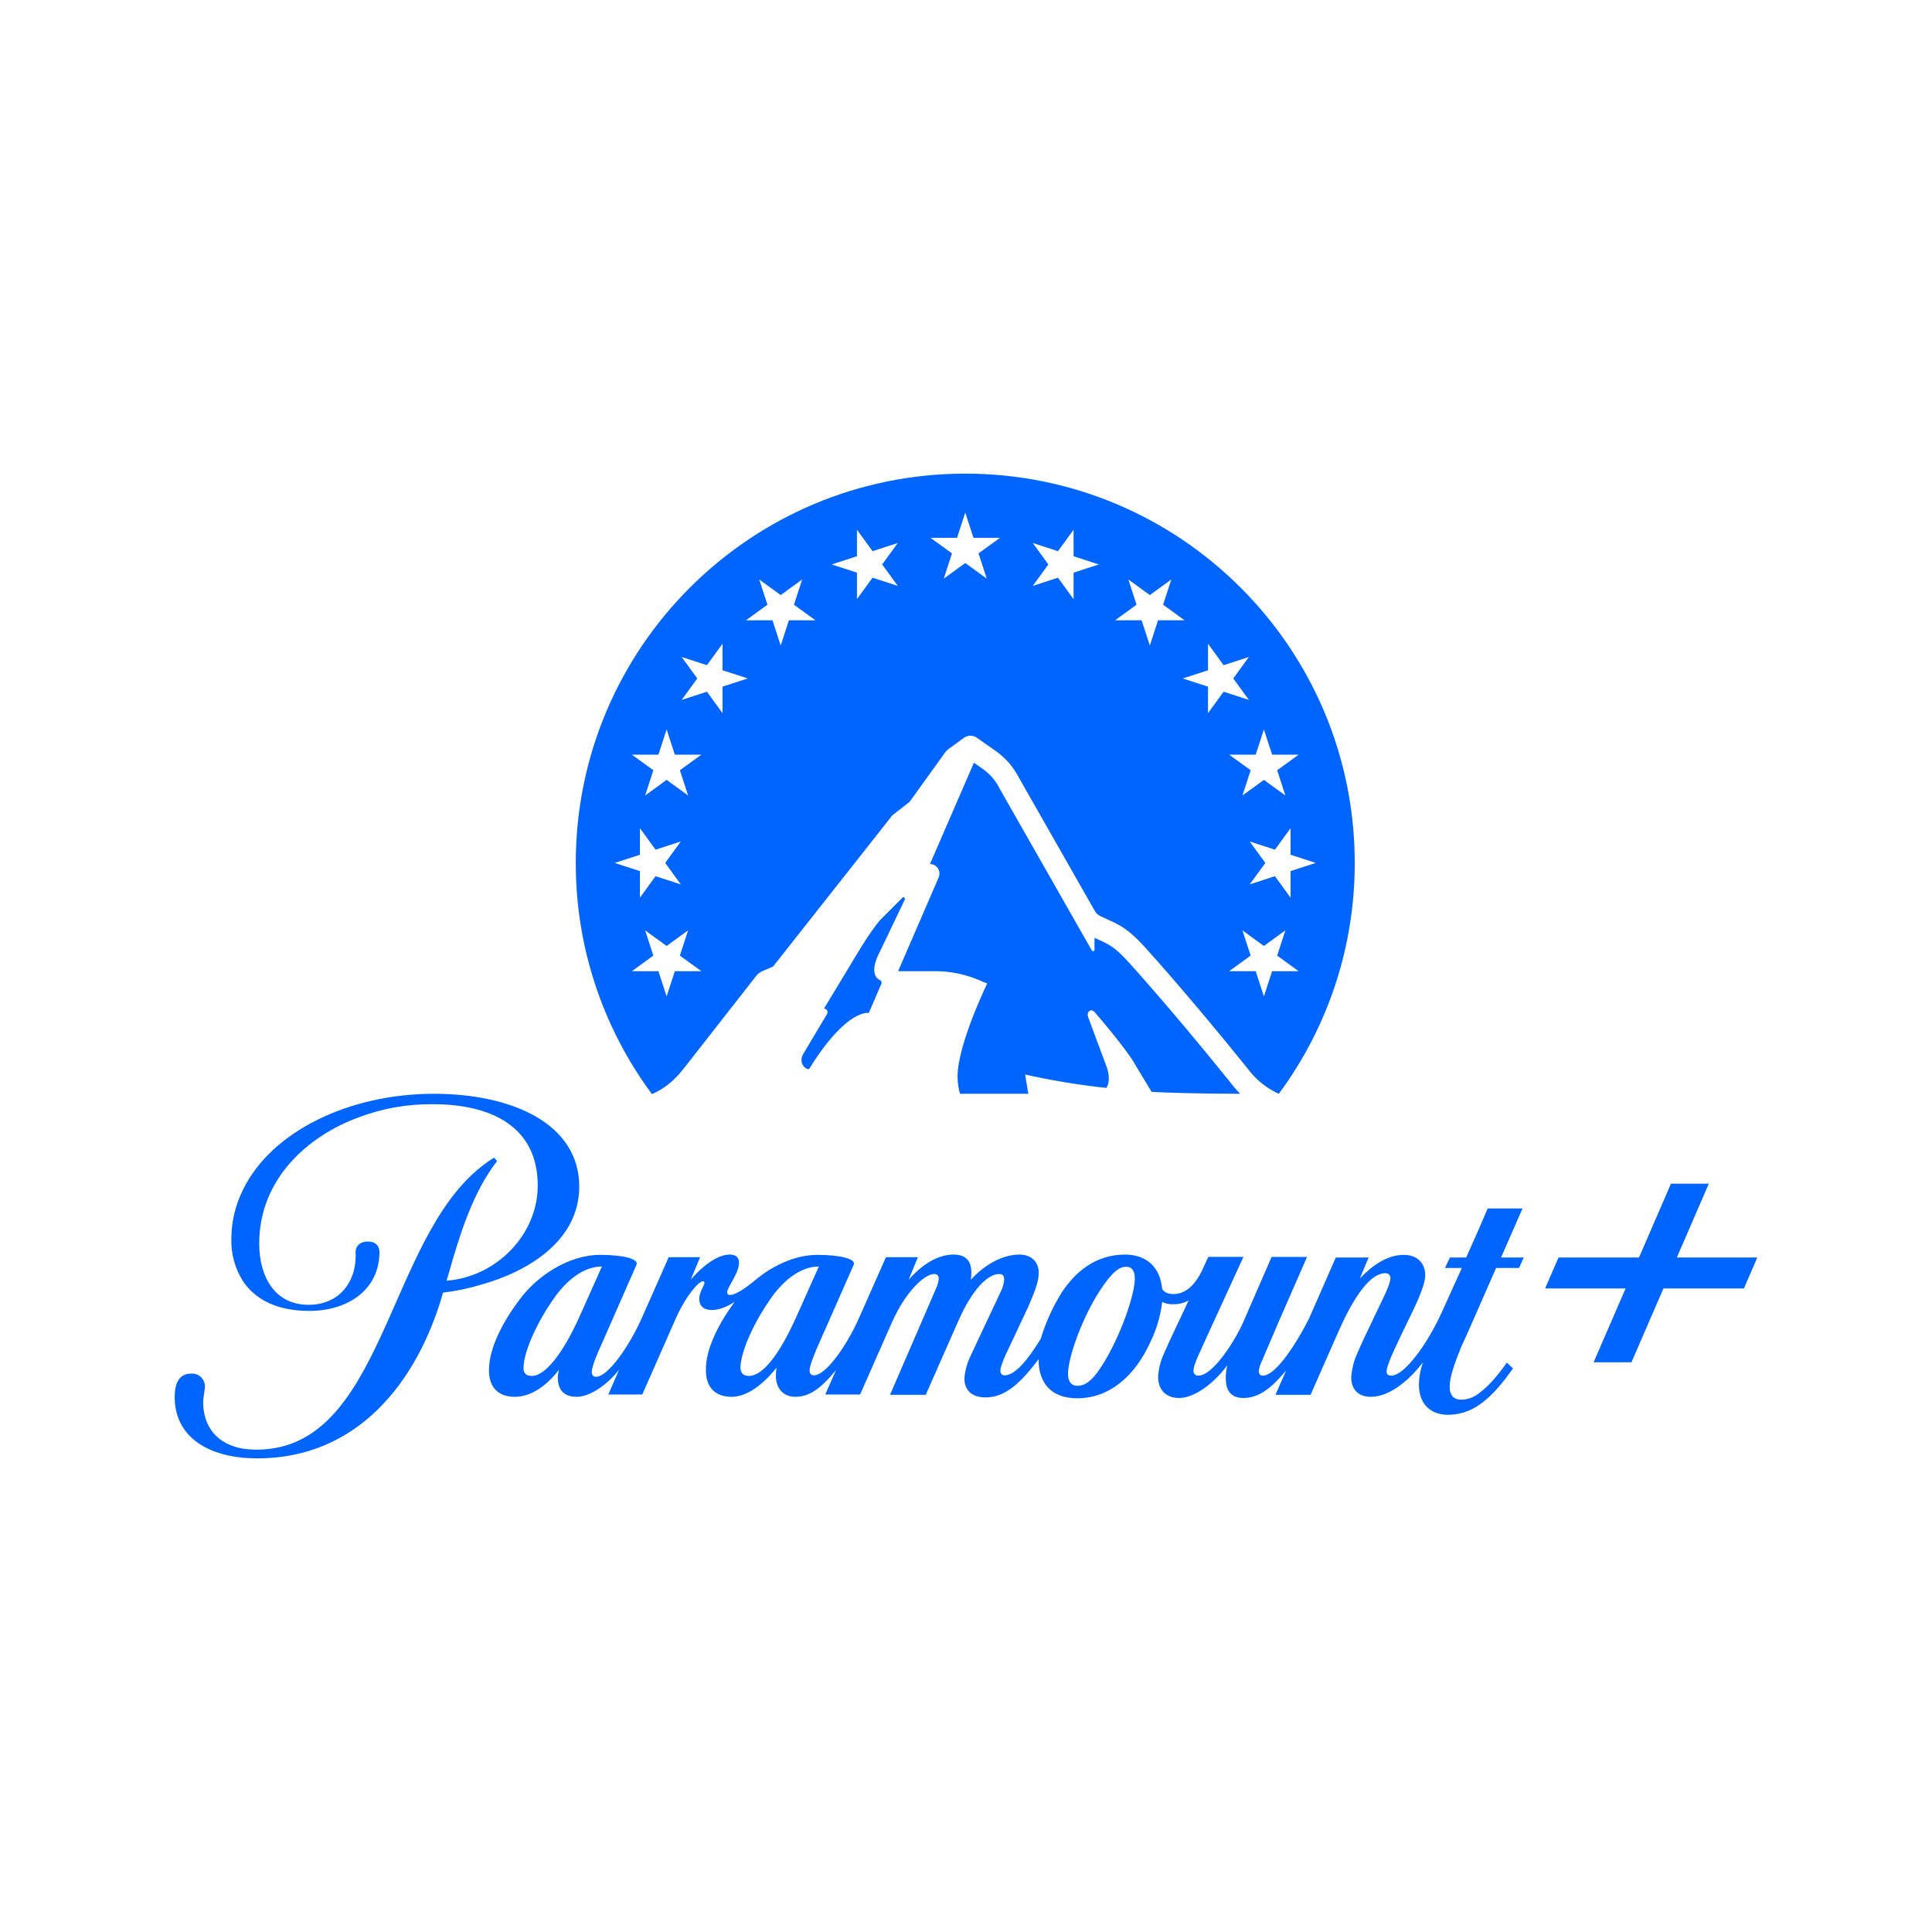
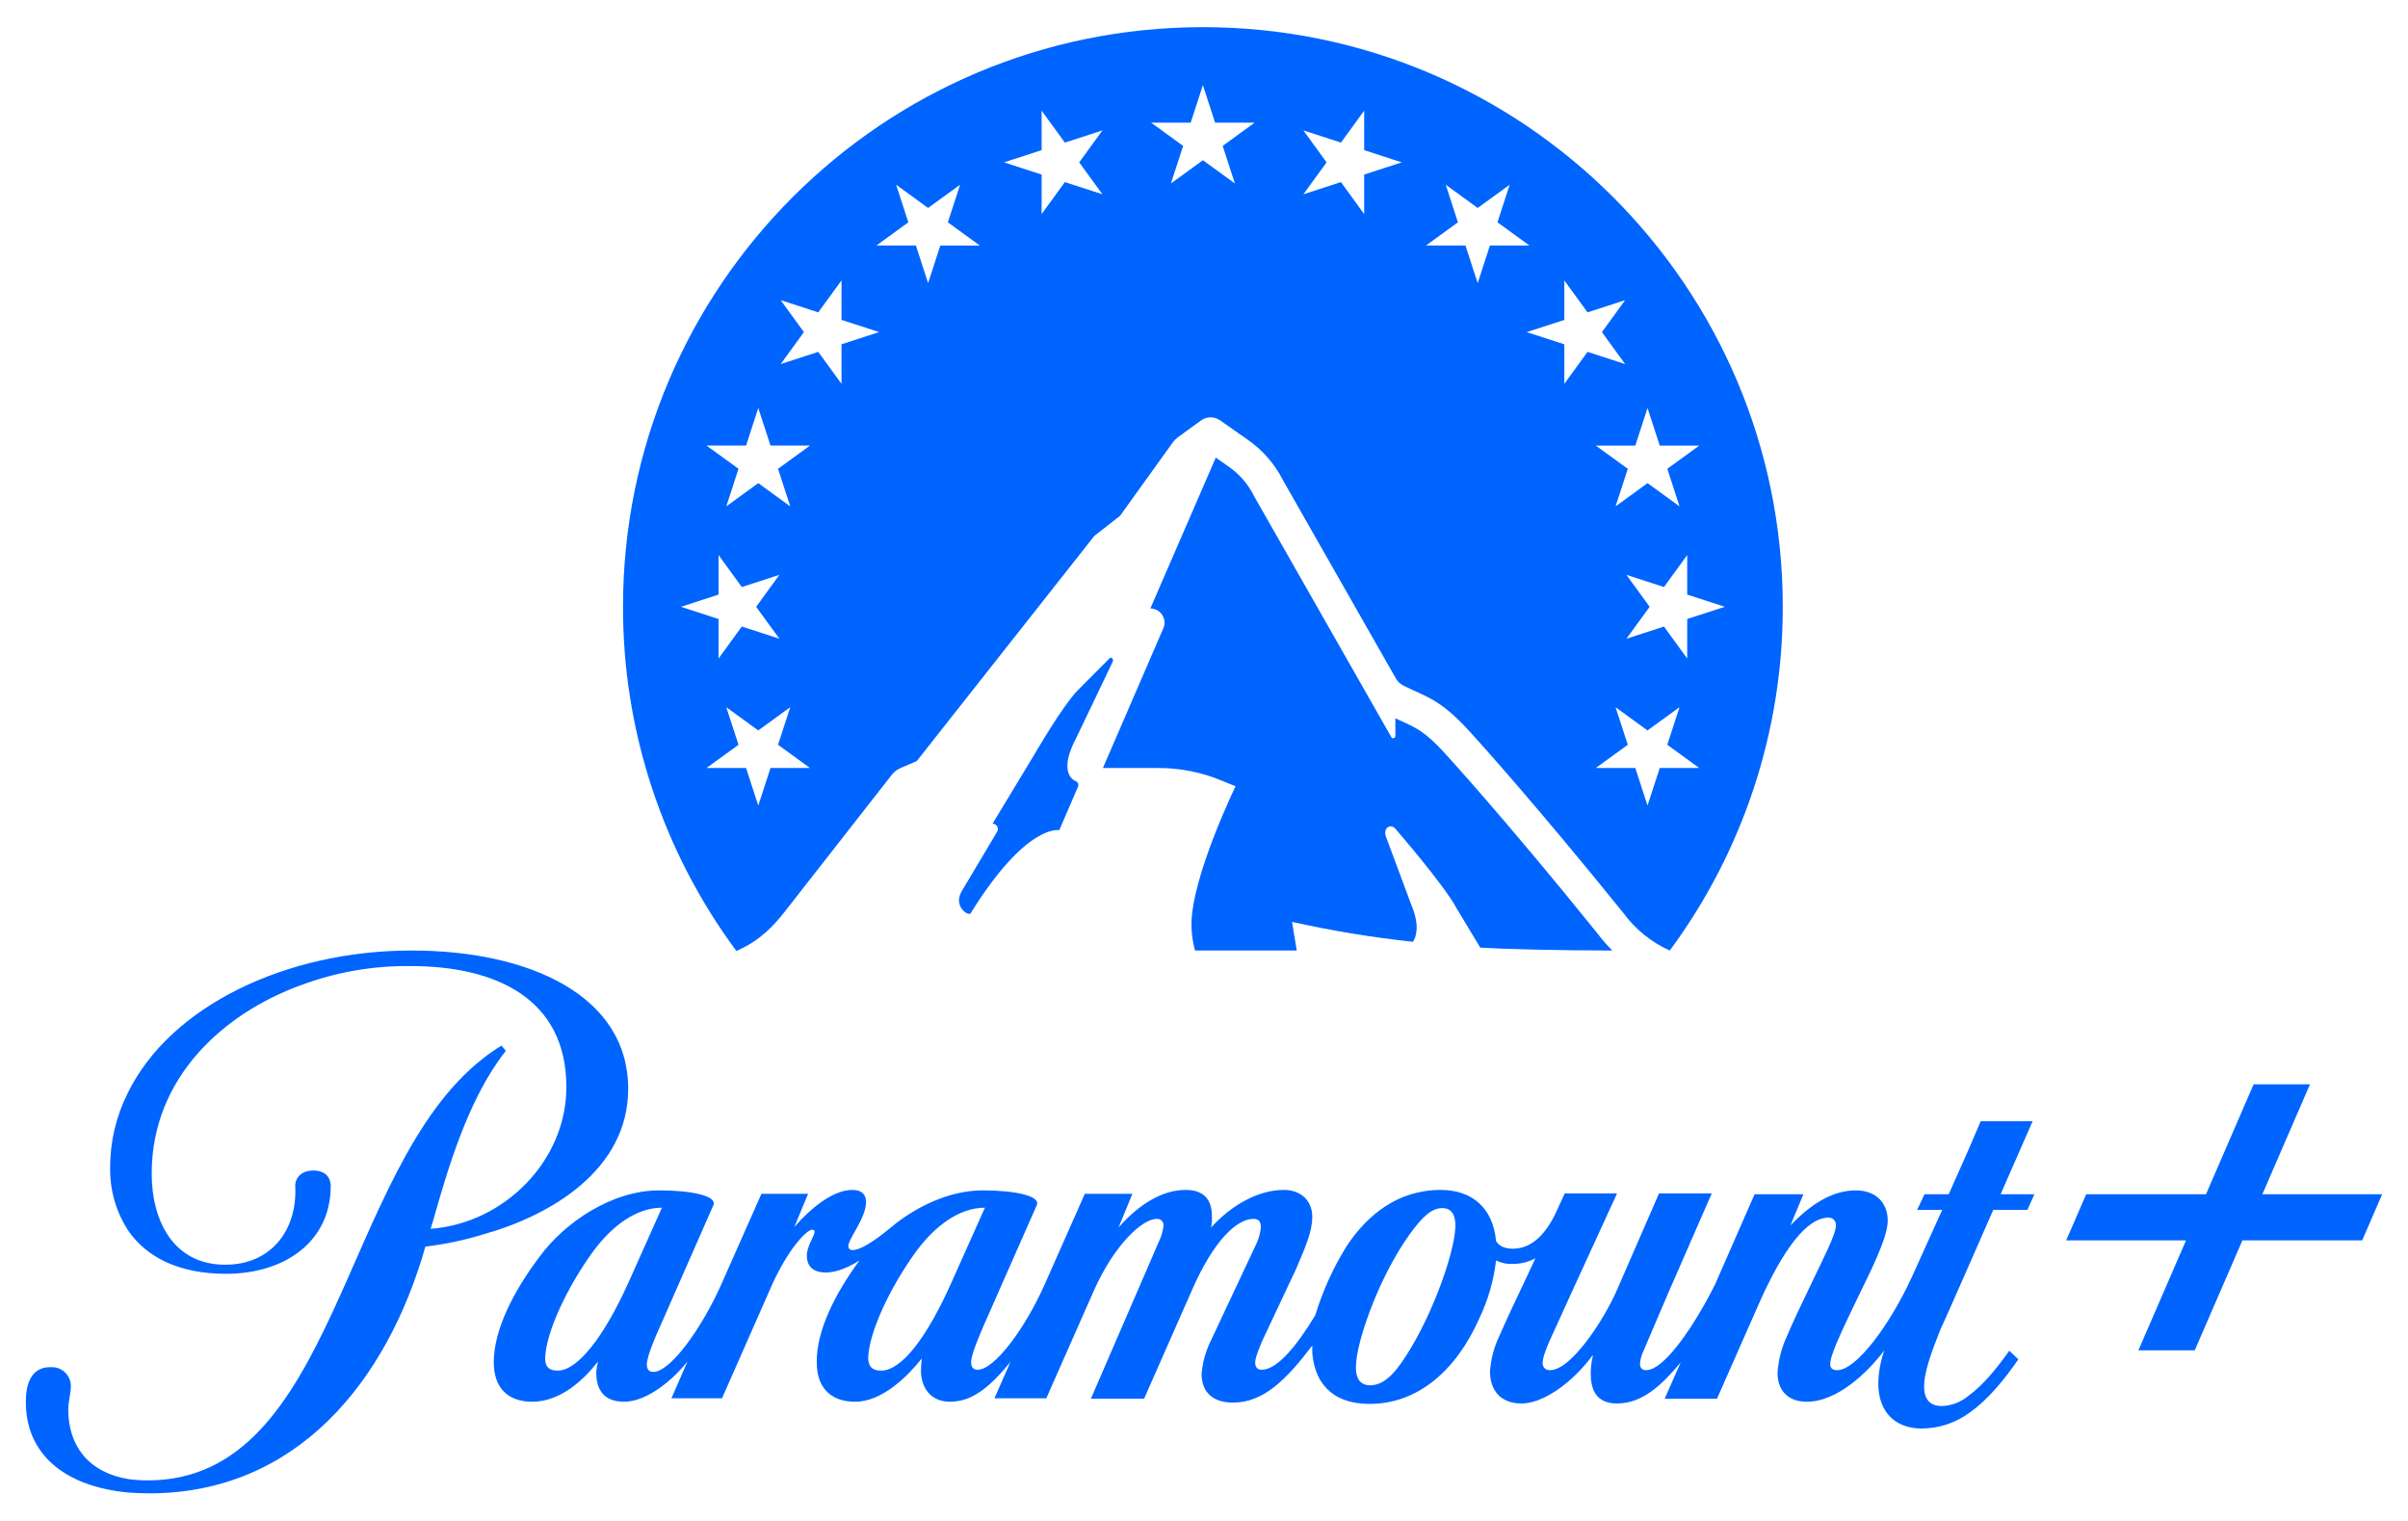
- <svg xmlns="http://www.w3.org/2000/svg" viewBox="0 0 700 700" version="1.1" id="svg10" width="700" height="700">
+ <svg xmlns="http://www.w3.org/2000/svg" viewBox="57 165 586 370" version="1.1" id="svg10" width="586" height="370">
  <defs id="defs14" />
  <g id="app-logo--ios" style="fill:#0064ff;fill-opacity:1;fill-rule:evenodd;stroke:none;stroke-width:1" transform="matrix(3.85913,0,0,3.85913,52.79567,786.5833)">
    <g id="iPhone-App-3x" transform="translate(-11,-72)" style="fill:#0064ff;fill-opacity:1">
      <g id="Group" transform="translate(11.52,72)" style="fill:#0064ff;fill-opacity:1">
        <path d="M 40.065,9.189 C 40.065,2.986 33.479,0 25.656,0 17.287,0 9.608,3.704 6.79,9.447 6.013,10.97 5.61,12.665 5.61,14.387 c -0.028,1.494 0.374,2.958 1.179,4.193 1.208,1.781 3.364,2.901 6.528,2.901 3.883,0 6.96,-2.126 6.96,-5.83 0,0 0.057,-1.033 -1.15,-1.033 -0.978,0 -1.237,0.689 -1.208,1.033 0.144,2.901 -1.581,5.227 -4.659,5.227 -3.451,0 -4.89,-2.929 -4.89,-6.059 0,-6.405 4.832,-10.655 9.865,-12.493 2.359,-0.89 4.832,-1.321 7.363,-1.293 5.694,0 10.354,2.183 10.354,8.042 0,4.882 -4.113,9.046 -9.031,9.419 L 27.123,17.834 c 1.007,-3.59 2.243,-7.524 4.256,-10.425 0.115,-0.173 0.317,-0.46 0.547,-0.747 L 31.638,6.318 C 31.206,6.576 30.804,6.864 30.401,7.179 20.968,14.531 20.68,35.208 8.112,35.208 c -0.431,0 -0.863,-0.028 -1.294,-0.086 -2.617,-0.431 -3.998,-2.183 -3.998,-4.623 0,-0.488 0.173,-1.149 0.173,-1.522 C 3.022,28.288 2.447,27.685 1.756,27.685 H 1.613 c -1.122,0 -1.582,0.889 -1.611,2.154 -0.086,3.647 2.617,5.772 6.788,6.175 0.46,0.028 0.92,0.057 1.409,0.057 9.807,0 15.818,-7.409 18.377,-16.398 1.294,-0.143 2.589,-0.431 3.825,-0.803 4.544,-1.265 9.664,-4.308 9.664,-9.679" id="Fill-33" style="fill:#0064ff;fill-opacity:1" />
        <path d="m 95.082,18.409 c -0.086,1.866 -1.725,6.375 -3.652,9.075 -0.777,1.091 -1.438,1.407 -2.014,1.407 -0.806,0 -1.036,-0.661 -0.92,-1.637 0.172,-1.694 1.582,-5.657 3.537,-8.386 0.891,-1.235 1.496,-1.752 2.187,-1.752 0.689,0 0.891,0.575 0.862,1.293 z m -38.193,9.505 c -0.489,0 -0.834,-0.172 -0.862,-0.804 0.028,-1.695 1.438,-4.71 3.192,-7.122 1.236,-1.666 2.847,-2.901 4.572,-2.901 l -2.186,4.882 c -1.667,3.763 -3.364,5.945 -4.717,5.945 z m -21.512,0 c -0.489,0 -0.834,-0.172 -0.834,-0.804 0.028,-1.695 1.438,-4.71 3.193,-7.122 1.236,-1.666 2.847,-2.901 4.572,-2.901 l -2.186,4.882 c -1.639,3.677 -3.422,5.945 -4.745,5.945 z M 133.477,11.343 h -3.451 l -0.777,1.809 -1.352,3.044 H 126.287 l -0.489,1.034 h 1.668 l -2.014,4.451 c -1.437,3.13 -3.681,6.203 -4.975,6.203 -0.288,0 -0.46,-0.115 -0.46,-0.402 0,-0.288 0.086,-0.546 0.402,-1.35 0.403,-0.947 1.064,-2.327 1.553,-3.331 0.719,-1.464 1.87,-3.733 1.87,-4.853 0,-1.12 -0.719,-2.011 -2.129,-2.011 -1.582,0 -3.019,0.948 -4.342,2.326 l 0.863,-2.068 h -3.25 l -2.645,6.031 c -1.064,2.125 -3.221,5.658 -4.573,5.658 -0.288,0 -0.403,-0.173 -0.403,-0.46 0.029,-0.258 0.087,-0.488 0.202,-0.747 0.115,-0.259 1.697,-3.963 1.697,-3.963 l 2.876,-6.577 h -3.51 l -2.789,6.404 c -0.863,1.982 -3.049,5.342 -4.459,5.342 -0.23,0.028 -0.46,-0.144 -0.488,-0.402 v -0.116 c 0,-0.344 0.259,-0.976 0.46,-1.436 l 1.467,-3.216 3.02,-6.577 h -3.48 l -0.691,1.494 c -0.518,1.005 -1.38,2.182 -2.761,2.182 -0.662,0 -0.978,-0.258 -1.121,-0.517 -0.202,-2.211 -1.611,-3.389 -3.681,-3.389 -2.876,0 -4.919,1.694 -6.27,3.762 -0.891,1.436 -1.582,2.957 -2.07,4.566 -1.237,2.039 -2.531,3.619 -3.566,3.619 -0.259,0 -0.432,-0.145 -0.432,-0.489 0,-0.344 0.346,-1.12 0.461,-1.408 l 2.272,-4.824 c 0.633,-1.493 1.064,-2.469 1.064,-3.446 0,-1.034 -0.719,-1.781 -1.898,-1.781 -1.639,0 -3.423,0.948 -4.832,2.499 0.058,-0.259 0.058,-0.489 0.058,-0.747 0,-1.149 -0.575,-1.752 -1.755,-1.752 -1.495,0 -3.048,0.891 -4.457,2.499 l 0.92,-2.241 h -3.164 l -2.674,6.031 c -1.265,2.843 -3.307,5.659 -4.458,5.659 -0.258,0 -0.431,-0.145 -0.431,-0.489 0,-0.545 0.604,-1.895 0.834,-2.441 l 3.538,-8.012 c 0.259,-0.603 -1.438,-0.977 -3.595,-0.977 -2.214,0 -4.487,1.092 -6.154,2.499 -1.179,0.976 -2.042,1.465 -2.474,1.465 -0.229,0 -0.316,-0.115 -0.316,-0.258 0,-0.488 1.179,-1.867 1.179,-2.93 0,-0.488 -0.258,-0.804 -0.921,-0.804 -1.265,0 -2.761,1.206 -3.854,2.47 l 0.92,-2.211 h -3.106 l -2.674,6.031 c -1.266,2.843 -3.365,5.802 -4.515,5.802 -0.26,0 -0.431,-0.143 -0.431,-0.489 0,-0.546 0.575,-1.866 0.891,-2.556 l 3.538,-8.04 c 0.258,-0.603 -1.439,-0.977 -3.596,-0.977 -3.192,0 -6.298,2.154 -7.938,4.366 -1.812,2.383 -3.048,4.911 -3.078,6.978 -0.028,1.666 0.835,2.699 2.56,2.699 1.927,0 3.48,-1.522 4.371,-2.671 -0.057,0.23 -0.086,0.46 -0.114,0.69 0,1.148 0.46,1.981 1.869,1.981 1.236,0 2.876,-1.034 4.199,-2.671 l -1.064,2.441 h 3.364 l 3.308,-7.495 c 1.093,-2.442 2.33,-3.705 2.674,-3.705 0.116,0 0.173,0.058 0.173,0.143 0,0.259 -0.518,0.948 -0.518,1.58 0,0.632 0.344,1.12 1.266,1.12 0.719,0 1.524,-0.345 2.243,-0.805 -1.697,2.298 -2.847,4.71 -2.847,6.692 -0.028,1.666 0.835,2.699 2.56,2.699 1.811,0 3.508,-1.723 4.429,-2.872 -0.029,0.258 -0.058,0.517 -0.058,0.804 0,1.121 0.633,2.068 1.927,2.068 1.437,0 2.588,-0.891 4.026,-2.642 l -1.064,2.412 h 3.451 l 3.163,-7.151 c 1.381,-3.101 3.25,-4.768 4.17,-4.768 0.23,-0.029 0.431,0.144 0.46,0.374 v 0.086 c -0.029,0.344 -0.143,0.689 -0.288,1.005 l -4.544,10.483 h 3.538 l 3.221,-7.295 c 1.38,-3.13 2.905,-4.653 4.055,-4.653 0.345,0 0.489,0.173 0.489,0.546 -0.029,0.402 -0.144,0.805 -0.316,1.15 l -3.107,6.605 c -0.288,0.632 -0.46,1.321 -0.517,2.01 0,1.005 0.546,1.896 2.1,1.896 2.014,0 3.537,-1.522 5.263,-3.791 v 0.488 c 0.144,1.809 1.151,3.389 3.826,3.389 3.163,0 5.723,-2.182 7.276,-5.657 0.576,-1.236 0.978,-2.528 1.123,-3.879 0.345,0.173 0.747,0.259 1.121,0.231 0.518,0 1.035,-0.115 1.495,-0.374 l -0.547,1.177 c -0.633,1.321 -1.323,2.786 -1.869,4.021 -0.345,0.717 -0.546,1.522 -0.604,2.325 0,1.235 0.691,2.126 2.1,2.126 1.409,0 3.336,-1.321 4.717,-3.188 h 0.029 c -0.086,0.373 -0.144,0.775 -0.144,1.177 0,1.034 0.317,2.011 1.755,2.011 1.668,0 2.962,-1.206 4.227,-2.729 l -1.064,2.413 h 3.48 l 2.79,-6.318 c 1.582,-3.561 3.164,-5.715 4.63,-5.715 0.259,0 0.46,0.172 0.489,0.431 v 0.086 c 0,0.604 -0.863,2.24 -1.639,3.877 -0.72,1.494 -1.266,2.642 -1.639,3.533 -0.346,0.746 -0.547,1.551 -0.604,2.384 0,1.091 0.604,1.924 1.956,1.924 2.013,0 4.055,-1.953 5.147,-3.418 -0.259,0.719 -0.374,1.437 -0.402,2.182 0,2.011 1.208,3.016 2.904,3.016 1.122,0 2.215,-0.373 3.135,-1.033 1.323,-0.92 2.387,-2.298 3.279,-3.561 l -0.604,-0.575 c -0.834,1.178 -1.755,2.298 -2.704,2.987 -0.517,0.431 -1.121,0.66 -1.783,0.689 -0.719,0 -1.179,-0.374 -1.179,-1.292 0,-0.919 0.431,-2.154 1.093,-3.82 0.029,-0.028 0.977,-2.154 1.869,-4.192 0.748,-1.724 1.495,-3.389 1.639,-3.734 h 2.272 l 0.461,-1.034 h -2.244 z" id="Fill-34" style="fill:#0064ff;fill-opacity:1" />
        <polygon id="Fill-35" points="155.4,19.26 156.728,16.196 148.76,16.196 151.926,8.892 148.177,8.892 145.011,16.196 137.042,16.196 135.714,19.26 143.683,19.26 140.516,26.564 144.265,26.564 147.432,19.26 " style="fill:#0064ff;fill-opacity:1" />
      </g>
    </g>
  </g>
  <path style="fill:#0064ff;fill-opacity:1;stroke-width:0.573" d="m 318.741,355.063 c -1.41,-0.585 -3.721,-3.178 0.124,-10.401 l 8.933,-18.669 c 0.271,-0.564 -0.381,-1.271 -0.788,-0.791 l -7.811,7.853 c -3.696,3.857 -9.965,14.699 -11.179,16.706 l -9.489,15.686 c 0.705,-0.022 1.295,0.532 1.317,1.236 0.01,0.232 -0.049,0.462 -0.162,0.665 l -8.673,14.567 c -2.118,3.613 1.687,6.138 2.203,5.306 13.632,-21.957 21.56,-20.204 21.56,-20.204 l 4.551,-10.538 c 0.24,-0.528 0.01,-1.15 -0.522,-1.39 -0.02,-0.01 -0.041,-0.018 -0.064,-0.026 z m 30.992,-183.456 c -77.938,0 -141.119,63.15 -141.119,141.05 -0.041,30.156 9.633,59.524 27.59,83.752 5.92,-2.555 9.21,-6.375 11.559,-9.3 l 26.276,-33.588 c 0.553,-0.708 1.276,-1.265 2.102,-1.62 l 3.955,-1.701 43.204,-54.775 6.264,-4.902 12.873,-17.909 c 0.333,-0.463 0.738,-0.871 1.201,-1.206 l 5.617,-4.081 c 1.388,-1.008 3.262,-1.024 4.665,-0.039 l 6.816,4.782 c 3.616,2.536 6.547,5.928 8.532,9.872 l 27.3,47.929 c 0.446,0.915 1.203,1.64 2.135,2.046 5.354,2.664 8.625,3.135 15.632,10.743 3.27,3.547 17.597,19.563 37.676,44.454 2.918,3.993 6.825,7.159 11.336,9.186 17.902,-24.209 27.543,-53.533 27.501,-83.643 0,-77.901 -63.178,-141.05 -141.115,-141.05 z m -103.062,148.824 -9.15,-2.97 -5.652,7.776 v -9.609 l -9.15,-2.971 9.15,-2.971 v -9.612 l 5.652,7.777 9.15,-2.97 -5.653,7.777 z m -2.169,31.451 -2.972,9.142 -2.972,-9.142 h -9.617 l 7.779,-5.65 -2.971,-9.141 7.78,5.65 7.781,-5.65 -2.972,9.141 7.781,5.65 z m 1.837,-72.806 2.972,9.141 -7.781,-5.65 -7.78,5.65 2.971,-9.141 -7.779,-5.65 h 9.617 l 2.972,-9.141 2.973,9.141 h 9.617 z m 15.443,-20.679 -5.649,-7.777 -9.15,2.97 5.653,-7.776 -5.653,-7.777 9.15,2.97 5.653,-7.777 v 9.613 l 9.15,2.965 -9.15,2.971 v 9.612 z m 24.051,-33.651 -2.972,9.142 -2.972,-9.141 h -9.617 l 7.781,-5.65 -2.971,-9.142 7.78,5.649 7.779,-5.65 -2.971,9.149 7.781,5.65 h -9.617 v -0.007 z m 30.307,-15.435 -5.653,7.777 V 207.478 l -9.151,-2.97 9.151,-2.971 v -9.612 l 5.653,7.777 9.146,-2.97 -5.653,7.777 5.653,7.776 z m 38.403,-8.811 2.972,9.141 -7.781,-5.65 -7.781,5.65 2.969,-9.137 -7.779,-5.65 h 9.617 l 2.973,-9.141 2.972,9.141 h 9.617 z m 34.435,6.978 v 9.612 l -5.651,-7.777 -9.149,2.971 5.653,-7.776 -5.652,-7.777 9.15,2.97 5.65,-7.777 v 9.612 l 9.15,2.971 z m 63.814,97.402 9.149,2.97 5.651,-7.777 v 9.612 l 9.151,2.971 -9.151,2.971 v 9.612 l -5.651,-7.776 -9.149,2.97 5.659,-7.777 z m -36.186,-70.99 -2.974,-9.142 h -9.616 l 7.778,-5.65 -2.965,-9.143 7.777,5.65 7.777,-5.649 -2.966,9.141 7.778,5.65 h -9.617 z m 21.079,24.509 v -9.612 l -9.15,-2.971 9.15,-2.965 v -9.617 l 5.65,7.777 9.15,-2.97 -5.65,7.777 5.65,7.776 -9.15,-2.97 z m 17.275,15.029 2.975,-9.141 2.974,9.141 h 9.616 l -7.777,5.65 2.974,9.141 -7.785,-5.65 -7.778,5.65 2.974,-9.141 -7.786,-5.65 z m 5.948,78.454 -2.974,9.142 -2.975,-9.142 h -9.616 l 7.786,-5.65 -2.974,-9.141 7.778,5.65 7.785,-5.65 -2.974,9.141 7.777,5.65 z m -60.06,42.29 c 0.678,-0.985 1.779,-3.687 -0.288,-8.694 l -6.245,-16.786 c -0.848,-2.143 1.009,-3.443 2.254,-2.034 0,0 11.802,13.603 14.852,19.282 l 5.82,9.658 c 5.007,0.323 18.825,0.7 32.127,0.7 -1.339,-1.33 -2.576,-2.759 -3.703,-4.274 -22.698,-28.128 -37.093,-43.774 -37.236,-43.929 -4.6,-4.998 -6.726,-5.959 -10.235,-7.556 -0.508,-0.231 -1.059,-0.479 -1.626,-0.749 v 4.27 c 0.035,0.288 -0.172,0.55 -0.461,0.585 -0.233,0.028 -0.458,-0.103 -0.548,-0.321 l -33.37,-58.594 -0.093,-0.185 c -1.392,-2.76 -3.443,-5.134 -5.972,-6.911 l -3.255,-2.287 -15.92,36.711 c 1.902,-5.8e-4 3.445,1.541 3.446,3.443 6e-4,0.471 -0.096,0.937 -0.283,1.369 l -14.709,34.01 h 13.502 c 5.218,0 10.387,1.016 15.216,2.993 l 3.559,1.458 c 0,0 -10.737,22.082 -10.737,33.709 0.015,2.115 0.311,4.217 0.877,6.255 h 24.75 l -1.146,-6.97 c 9.709,2.168 19.532,3.787 29.422,4.851 v -0.004 z m -190.975,35.78 c 0,-22.715 -24.093,-33.653 -52.717,-33.653 -30.619,0 -58.713,13.565 -69.025,34.599 -2.846,5.604 -4.325,11.803 -4.317,18.089 -0.13,5.435 1.374,10.784 4.317,15.355 4.418,6.524 12.309,10.624 23.884,10.624 14.207,0 25.466,-7.785 25.466,-21.35 0,0 0.209,-3.783 -4.209,-3.783 -3.578,0 -4.526,2.522 -4.42,3.783 0.529,10.622 -5.787,19.142 -17.046,19.142 -12.623,0 -17.889,-10.727 -17.889,-22.19 0,-23.454 17.678,-39.021 36.092,-45.75 8.605,-3.25 17.744,-4.857 26.942,-4.736 20.834,0 37.88,7.995 37.88,29.451 0,17.876 -15.046,33.127 -33.042,34.495 l 0.736,-2.418 c 3.684,-13.148 8.208,-27.555 15.572,-38.178 0.424,-0.635 1.158,-1.684 2.001,-2.734 l -1.051,-1.263 c -1.575,0.955 -3.087,2.009 -4.528,3.154 -34.51,26.925 -35.558,102.647 -81.545,102.647 -1.584,0 -3.165,-0.106 -4.734,-0.316 -9.574,-1.577 -14.628,-7.994 -14.628,-16.929 0,-1.788 0.632,-4.208 0.632,-5.574 0.073,-2.54 -1.927,-4.658 -4.468,-4.732 -0.02,-5.7e-4 -0.039,-5.7e-4 -0.058,-5.7e-4 h -0.525 c -4.103,0 -5.787,3.256 -5.892,7.887 -0.314,13.357 9.574,21.137 24.834,22.612 1.682,0.104 3.366,0.209 5.155,0.209 35.879,0 57.871,-27.134 67.237,-60.053 4.744,-0.556 9.428,-1.541 13.993,-2.942 16.629,-4.633 35.352,-15.776 35.352,-35.445 z m 341.772,7.887 h -12.632 l -2.838,6.627 -4.948,11.148 h -5.888 l -1.796,3.787 h 6.108 l -7.37,16.302 c -5.253,11.463 -13.463,22.717 -18.199,22.717 -1.05,0 -1.686,-0.423 -1.686,-1.471 0,-1.048 0.314,-2.001 1.474,-4.945 1.474,-3.473 3.897,-8.52 5.685,-12.2 2.626,-5.363 6.837,-13.672 6.837,-17.774 0,-4.102 -2.627,-7.363 -7.786,-7.363 -5.786,0 -11.048,3.474 -15.894,8.517 l 3.16,-7.571 h -11.886 l -9.684,22.086 c -3.889,7.783 -11.785,20.719 -16.733,20.719 -1.05,0 -1.474,-0.632 -1.474,-1.683 0.103,-0.944 0.351,-1.868 0.738,-2.736 0.423,-0.946 6.21,-14.513 6.21,-14.513 l 10.523,-24.085 h -12.835 l -10.21,23.451 c -3.151,7.258 -11.149,19.563 -16.309,19.563 -0.899,0.088 -1.7,-0.569 -1.787,-1.47 0,0 0,0 0,-0.002 v -0.423 c 0,-1.26 0.949,-3.576 1.686,-5.259 l 5.363,-11.777 11.047,-24.085 h -12.725 l -2.533,5.469 c -1.889,3.68 -5.049,7.992 -10.098,7.992 -2.423,0 -3.575,-0.944 -4.1,-1.892 -0.737,-8.098 -5.896,-12.411 -13.471,-12.411 -10.523,0 -17.994,6.205 -22.943,13.779 -3.241,5.22 -5.788,10.84 -7.572,16.72 -4.526,7.469 -9.258,13.255 -13.047,13.255 -0.948,0 -1.58,-0.529 -1.58,-1.789 0,-1.262 1.264,-4.1 1.685,-5.156 l 8.313,-17.667 c 2.315,-5.466 3.897,-9.043 3.897,-12.62 0,-3.787 -2.626,-6.523 -6.947,-6.523 -5.998,0 -12.523,3.473 -17.678,9.15 0.175,-0.901 0.245,-1.819 0.21,-2.736 0,-4.208 -2.103,-6.417 -6.419,-6.417 -5.47,0 -11.151,3.264 -16.307,9.151 l 3.368,-8.207 h -11.577 l -9.784,22.092 c -4.629,10.413 -12.1,20.723 -16.311,20.723 -0.946,0 -1.577,-0.53 -1.577,-1.79 0,-1.997 2.21,-6.941 3.051,-8.94 l 12.944,-29.342 c 0.947,-2.208 -5.263,-3.577 -13.154,-3.577 -8.102,0 -16.415,3.998 -22.516,9.15 -4.314,3.574 -7.471,5.364 -9.053,5.364 -0.515,0.11 -1.024,-0.218 -1.135,-0.733 -0.015,-0.07 -0.022,-0.141 -0.021,-0.212 0,-1.788 4.314,-6.839 4.314,-10.729 0,-1.787 -0.946,-2.946 -3.369,-2.946 -4.627,0 -10.101,4.418 -14.099,9.044 l 3.368,-8.099 h -11.362 l -9.784,22.088 c -4.631,10.413 -12.312,21.247 -16.521,21.247 -0.948,0 -1.576,-0.525 -1.576,-1.789 0,-1.998 2.104,-6.833 3.261,-9.36 l 12.943,-29.447 c 0.947,-2.208 -5.262,-3.577 -13.155,-3.577 -11.68,0 -23.045,7.888 -29.042,15.987 -6.628,8.726 -11.151,17.983 -11.258,25.556 -0.103,6.099 3.049,9.885 9.364,9.885 7.051,0 12.734,-5.573 15.994,-9.781 -0.193,0.833 -0.335,1.676 -0.424,2.525 0,4.204 1.684,7.255 6.839,7.255 4.524,0 10.522,-3.786 15.363,-9.781 l -3.898,8.941 h 12.309 l 12.102,-27.45 c 4.008,-8.938 8.532,-13.564 9.79,-13.564 0.29,-0.056 0.569,0.134 0.626,0.423 0.01,0.033 0.01,0.068 0.01,0.102 0,0.947 -1.893,3.474 -1.893,5.784 0,2.31 1.259,4.1 4.631,4.1 2.626,0 5.574,-1.263 8.206,-2.947 -6.208,8.417 -10.421,17.251 -10.421,24.509 -0.104,6.1 3.049,9.885 9.366,9.885 6.628,0 12.836,-6.31 16.203,-10.518 -0.127,0.977 -0.197,1.96 -0.21,2.944 0,4.104 2.316,7.573 7.05,7.573 5.259,0 9.47,-3.262 14.731,-9.675 l -3.897,8.834 h 12.624 l 11.573,-26.189 c 5.051,-11.359 11.889,-17.461 15.257,-17.461 0.841,-0.086 1.595,0.525 1.683,1.367 0,0.002 0,0.004 6e-4,0.005 v 0.313 c -0.139,1.278 -0.495,2.522 -1.052,3.68 l -16.61,38.389 h 12.943 l 11.786,-26.715 c 5.048,-11.462 10.627,-17.039 14.835,-17.039 1.262,0 1.79,0.635 1.79,1.999 -0.112,1.464 -0.506,2.894 -1.158,4.212 l -11.366,24.187 c -1.046,2.328 -1.687,4.817 -1.895,7.36 0,3.682 1.998,6.947 7.683,6.947 7.371,0 12.943,-5.574 19.253,-13.882 v 1.787 c 0.528,6.626 4.21,12.41 13.995,12.41 11.574,0 20.943,-7.993 26.62,-20.716 2.147,-4.473 3.536,-9.274 4.109,-14.203 1.267,0.643 2.684,0.935 4.101,0.848 1.912,0.021 3.796,-0.45 5.473,-1.369 l -1.999,4.31 c -2.322,4.839 -4.846,10.203 -6.837,14.729 -1.261,2.676 -2.011,5.563 -2.211,8.515 0,4.521 2.524,7.784 7.676,7.784 5.152,0 12.209,-4.838 17.259,-11.674 h 0.11 c -0.338,1.413 -0.517,2.858 -0.534,4.311 0,3.787 1.161,7.364 6.422,7.364 6.109,0 10.836,-4.418 15.47,-9.993 l -3.897,8.836 h 12.733 l 10.21,-23.138 c 5.787,-13.041 11.573,-20.927 16.935,-20.927 0.921,-0.033 1.709,0.658 1.796,1.577 v 0.311 c 0,2.211 -3.16,8.206 -5.998,14.199 -2.635,5.469 -4.634,9.674 -5.998,12.938 -1.266,2.749 -2.015,5.707 -2.211,8.727 0,3.994 2.211,7.046 7.159,7.046 7.362,0 14.835,-7.152 18.825,-12.516 -0.9,2.572 -1.395,5.267 -1.466,7.991 0,7.365 4.413,11.046 10.624,11.046 4.126,-0.032 8.137,-1.355 11.472,-3.785 4.838,-3.367 8.735,-8.414 11.997,-13.042 l -2.211,-2.106 c -3.05,4.313 -6.422,8.416 -9.896,10.94 -1.831,1.548 -4.128,2.436 -6.524,2.524 -2.626,0 -4.312,-1.369 -4.312,-4.731 0,-3.362 1.576,-7.89 4,-13.991 0.101,-0.103 3.575,-7.887 6.837,-15.352 2.736,-6.315 5.473,-12.412 5.998,-13.674 h 8.312 l 1.685,-3.787 h -8.208 z m -358.92,60.685 c -1.788,0 -3.05,-0.631 -3.05,-2.944 0.104,-6.206 5.259,-17.248 11.682,-26.084 4.523,-6.1 10.415,-10.62 16.729,-10.62 l -7.998,17.876 c -5.998,13.464 -12.522,21.773 -17.362,21.773 z m 78.707,0 c -1.787,0 -3.05,-0.631 -3.154,-2.944 0.104,-6.206 5.259,-17.248 11.68,-26.084 4.522,-6.1 10.416,-10.62 16.729,-10.62 l -7.999,17.876 c -6.101,13.781 -12.309,21.773 -17.258,21.773 v 0 z m 139.734,-34.81 c -0.314,6.834 -6.312,23.344 -13.361,33.234 -2.838,3.996 -5.262,5.151 -7.362,5.151 -2.949,0 -3.796,-2.42 -3.373,-5.994 0.627,-6.204 5.787,-20.718 12.946,-30.71 3.262,-4.523 5.473,-6.416 7.997,-6.416 2.525,5.7e-4 3.262,2.105 3.153,4.735 z m 196.387,-8.101 11.59,-26.749 h -13.716 l -11.59,26.749 h -29.153 l -4.863,11.218 h 29.162 l -11.59,26.749 h 13.716 l 11.591,-26.749 h 29.152 l 4.855,-11.218 z" id="path2" />
</svg>
